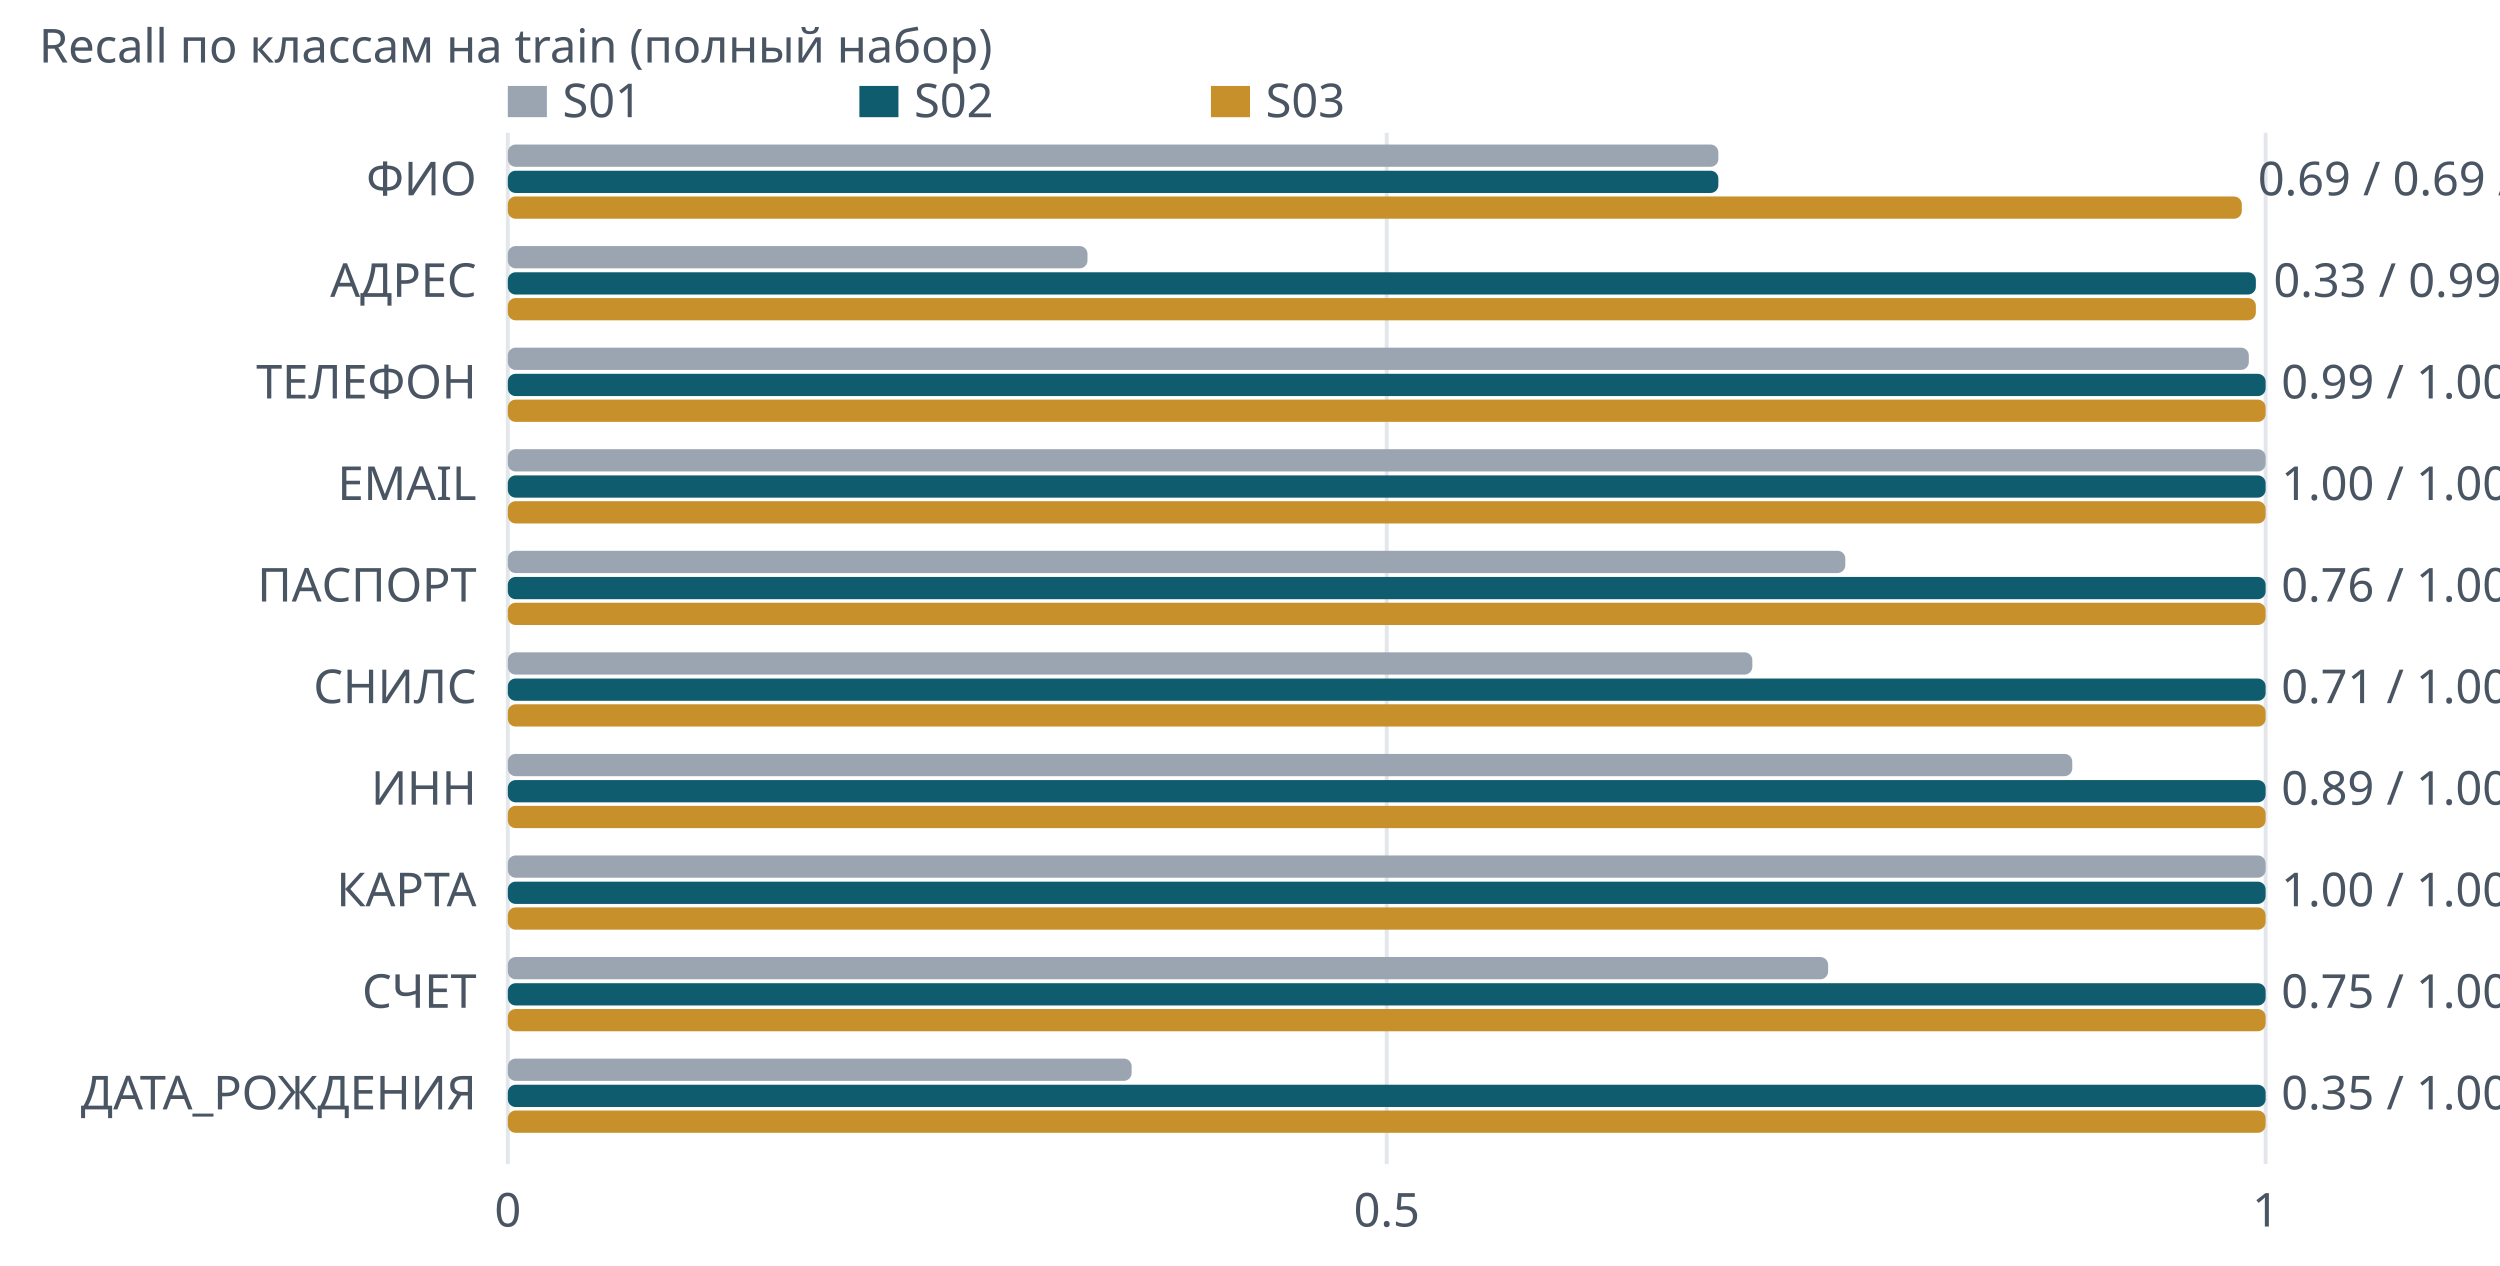
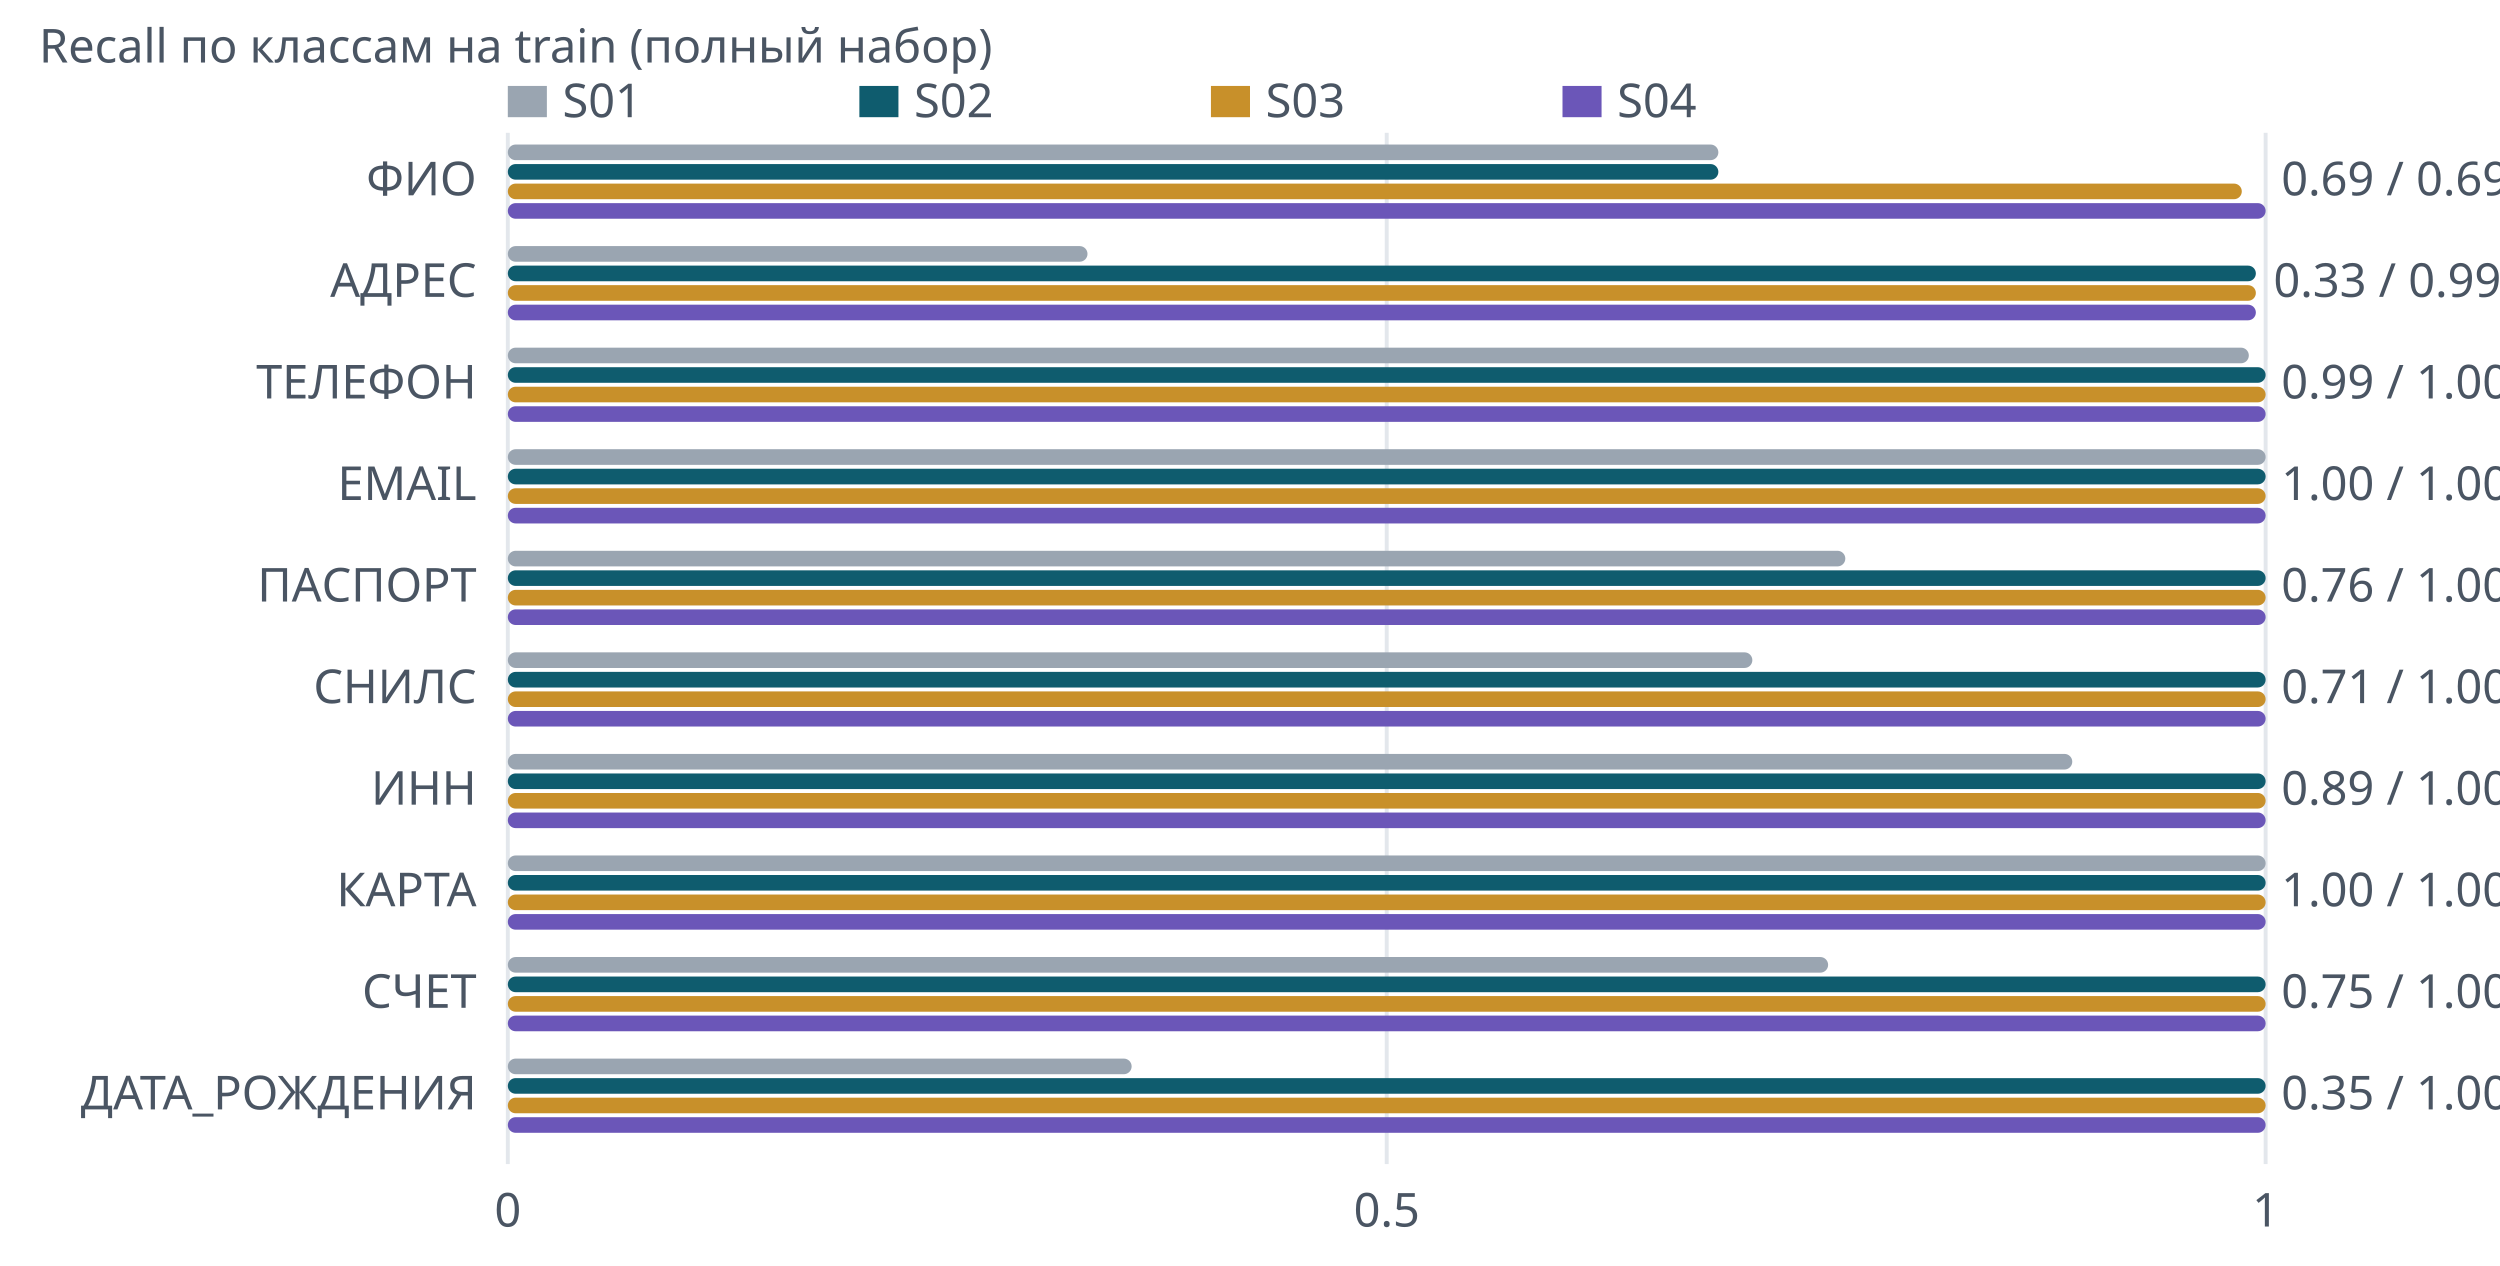
<svg xmlns="http://www.w3.org/2000/svg" viewBox="0 0 640 324" role="img" aria-label="recall по классам">
  <style>text{font:12px system-ui,sans-serif;fill:#4a5563}.g{stroke:#e3e7ec}</style>
  <text x="10" y="16" font-weight="600">Recall по классам на train (полный набор)</text>
  <rect x="130" y="22" width="10" height="8" fill="#9aa5b1" />
  <text x="144" y="30">S01</text>
  <rect x="220" y="22" width="10" height="8" fill="#0f5c6e" />
  <text x="234" y="30">S02</text>
  <rect x="310" y="22" width="10" height="8" fill="#c8902a" />
  <text x="324" y="30">S03</text>
+   <rect x="400" y="22" width="10" height="8" fill="#6b56b8" />
+   <text x="414" y="30">S04</text>
  <line class="g" x1="130" x2="130" y1="34" y2="298" />
  <text x="130" y="314" text-anchor="middle">0</text>
  <line class="g" x1="355" x2="355" y1="34" y2="298" />
  <text x="355" y="314" text-anchor="middle">0.5</text>
  <line class="g" x1="580" x2="580" y1="34" y2="298" />
  <text x="580" y="314" text-anchor="middle">1</text>
  <text x="122" y="50.0" text-anchor="end">ФИО</text>
-   <rect x="130" y="37.0" width="309.9" height="5.7" rx="2" fill="#9aa5b1" />
-   <rect x="130" y="43.7" width="309.9" height="5.7" rx="2" fill="#0f5c6e" />
-   <rect x="130" y="50.3" width="443.9" height="5.7" rx="2" fill="#c8902a" />
-   <text x="578" y="50.0">0.69 / 0.69 / 0.99</text>
+   <rect x="130" y="37.0" width="309.9" height="4.0" rx="2" fill="#9aa5b1" />
+   <rect x="130" y="42.0" width="309.9" height="4.0" rx="2" fill="#0f5c6e" />
+   <rect x="130" y="47.0" width="443.9" height="4.0" rx="2" fill="#c8902a" />
+   <rect x="130" y="52.0" width="450.0" height="4.0" rx="2" fill="#6b56b8" />
+   <text x="584" y="50.0">0.69 / 0.69 / 0.99 / 1.00</text>
  <text x="122" y="76.0" text-anchor="end">АДРЕС</text>
-   <rect x="130" y="63.0" width="148.4" height="5.7" rx="2" fill="#9aa5b1" />
-   <rect x="130" y="69.7" width="447.5" height="5.7" rx="2" fill="#0f5c6e" />
-   <rect x="130" y="76.3" width="447.5" height="5.7" rx="2" fill="#c8902a" />
-   <text x="582" y="76.0">0.33 / 0.99 / 0.99</text>
+   <rect x="130" y="63.0" width="148.4" height="4.0" rx="2" fill="#9aa5b1" />
+   <rect x="130" y="68.0" width="447.5" height="4.0" rx="2" fill="#0f5c6e" />
+   <rect x="130" y="73.0" width="447.5" height="4.0" rx="2" fill="#c8902a" />
+   <rect x="130" y="78.0" width="447.5" height="4.0" rx="2" fill="#6b56b8" />
+   <text x="582" y="76.0">0.33 / 0.99 / 0.99 / 0.99</text>
  <text x="122" y="102.0" text-anchor="end">ТЕЛЕФОН</text>
-   <rect x="130" y="89.0" width="445.7" height="5.7" rx="2" fill="#9aa5b1" />
-   <rect x="130" y="95.7" width="450.0" height="5.7" rx="2" fill="#0f5c6e" />
-   <rect x="130" y="102.3" width="450.0" height="5.7" rx="2" fill="#c8902a" />
-   <text x="584" y="102.0">0.99 / 1.00 / 1.00</text>
+   <rect x="130" y="89.0" width="445.7" height="4.0" rx="2" fill="#9aa5b1" />
+   <rect x="130" y="94.0" width="450.0" height="4.0" rx="2" fill="#0f5c6e" />
+   <rect x="130" y="99.0" width="450.0" height="4.0" rx="2" fill="#c8902a" />
+   <rect x="130" y="104.0" width="450.0" height="4.0" rx="2" fill="#6b56b8" />
+   <text x="584" y="102.0">0.99 / 1.00 / 1.00 / 1.00</text>
  <text x="122" y="128.0" text-anchor="end">EMAIL</text>
-   <rect x="130" y="115.0" width="450.0" height="5.7" rx="2" fill="#9aa5b1" />
-   <rect x="130" y="121.7" width="450.0" height="5.7" rx="2" fill="#0f5c6e" />
-   <rect x="130" y="128.3" width="450.0" height="5.7" rx="2" fill="#c8902a" />
-   <text x="584" y="128.0">1.00 / 1.00 / 1.00</text>
+   <rect x="130" y="115.0" width="450.0" height="4.0" rx="2" fill="#9aa5b1" />
+   <rect x="130" y="120.0" width="450.0" height="4.0" rx="2" fill="#0f5c6e" />
+   <rect x="130" y="125.0" width="450.0" height="4.0" rx="2" fill="#c8902a" />
+   <rect x="130" y="130.0" width="450.0" height="4.0" rx="2" fill="#6b56b8" />
+   <text x="584" y="128.0">1.00 / 1.00 / 1.00 / 1.00</text>
  <text x="122" y="154.0" text-anchor="end">ПАСПОРТ</text>
-   <rect x="130" y="141.0" width="342.4" height="5.7" rx="2" fill="#9aa5b1" />
-   <rect x="130" y="147.7" width="450.0" height="5.7" rx="2" fill="#0f5c6e" />
-   <rect x="130" y="154.3" width="450.0" height="5.7" rx="2" fill="#c8902a" />
-   <text x="584" y="154.0">0.76 / 1.00 / 1.00</text>
+   <rect x="130" y="141.0" width="342.4" height="4.0" rx="2" fill="#9aa5b1" />
+   <rect x="130" y="146.0" width="450.0" height="4.0" rx="2" fill="#0f5c6e" />
+   <rect x="130" y="151.0" width="450.0" height="4.0" rx="2" fill="#c8902a" />
+   <rect x="130" y="156.0" width="450.0" height="4.0" rx="2" fill="#6b56b8" />
+   <text x="584" y="154.0">0.76 / 1.00 / 1.00 / 1.00</text>
  <text x="122" y="180.0" text-anchor="end">СНИЛС</text>
-   <rect x="130" y="167.0" width="318.6" height="5.7" rx="2" fill="#9aa5b1" />
-   <rect x="130" y="173.7" width="450.0" height="5.7" rx="2" fill="#0f5c6e" />
-   <rect x="130" y="180.3" width="450.0" height="5.7" rx="2" fill="#c8902a" />
-   <text x="584" y="180.0">0.71 / 1.00 / 1.00</text>
+   <rect x="130" y="167.0" width="318.6" height="4.0" rx="2" fill="#9aa5b1" />
+   <rect x="130" y="172.0" width="450.0" height="4.0" rx="2" fill="#0f5c6e" />
+   <rect x="130" y="177.0" width="450.0" height="4.0" rx="2" fill="#c8902a" />
+   <rect x="130" y="182.0" width="450.0" height="4.0" rx="2" fill="#6b56b8" />
+   <text x="584" y="180.0">0.71 / 1.00 / 1.00 / 1.00</text>
  <text x="122" y="206.0" text-anchor="end">ИНН</text>
-   <rect x="130" y="193.0" width="400.5" height="5.7" rx="2" fill="#9aa5b1" />
-   <rect x="130" y="199.7" width="450.0" height="5.7" rx="2" fill="#0f5c6e" />
-   <rect x="130" y="206.3" width="450.0" height="5.7" rx="2" fill="#c8902a" />
-   <text x="584" y="206.0">0.89 / 1.00 / 1.00</text>
+   <rect x="130" y="193.0" width="400.5" height="4.0" rx="2" fill="#9aa5b1" />
+   <rect x="130" y="198.0" width="450.0" height="4.0" rx="2" fill="#0f5c6e" />
+   <rect x="130" y="203.0" width="450.0" height="4.0" rx="2" fill="#c8902a" />
+   <rect x="130" y="208.0" width="450.0" height="4.0" rx="2" fill="#6b56b8" />
+   <text x="584" y="206.0">0.89 / 1.00 / 1.00 / 1.00</text>
  <text x="122" y="232.0" text-anchor="end">КАРТА</text>
-   <rect x="130" y="219.0" width="450.0" height="5.7" rx="2" fill="#9aa5b1" />
-   <rect x="130" y="225.7" width="450.0" height="5.7" rx="2" fill="#0f5c6e" />
-   <rect x="130" y="232.3" width="450.0" height="5.7" rx="2" fill="#c8902a" />
-   <text x="584" y="232.0">1.00 / 1.00 / 1.00</text>
+   <rect x="130" y="219.0" width="450.0" height="4.0" rx="2" fill="#9aa5b1" />
+   <rect x="130" y="224.0" width="450.0" height="4.0" rx="2" fill="#0f5c6e" />
+   <rect x="130" y="229.0" width="450.0" height="4.0" rx="2" fill="#c8902a" />
+   <rect x="130" y="234.0" width="450.0" height="4.0" rx="2" fill="#6b56b8" />
+   <text x="584" y="232.0">1.00 / 1.00 / 1.00 / 1.00</text>
  <text x="122" y="258.0" text-anchor="end">СЧЕТ</text>
-   <rect x="130" y="245.0" width="338.0" height="5.7" rx="2" fill="#9aa5b1" />
-   <rect x="130" y="251.7" width="450.0" height="5.7" rx="2" fill="#0f5c6e" />
-   <rect x="130" y="258.3" width="450.0" height="5.7" rx="2" fill="#c8902a" />
-   <text x="584" y="258.0">0.75 / 1.00 / 1.00</text>
+   <rect x="130" y="245.0" width="338.0" height="4.0" rx="2" fill="#9aa5b1" />
+   <rect x="130" y="250.0" width="450.0" height="4.0" rx="2" fill="#0f5c6e" />
+   <rect x="130" y="255.0" width="450.0" height="4.0" rx="2" fill="#c8902a" />
+   <rect x="130" y="260.0" width="450.0" height="4.0" rx="2" fill="#6b56b8" />
+   <text x="584" y="258.0">0.75 / 1.00 / 1.00 / 1.00</text>
  <text x="122" y="284.0" text-anchor="end">ДАТА_РОЖДЕНИЯ</text>
-   <rect x="130" y="271.0" width="159.7" height="5.7" rx="2" fill="#9aa5b1" />
-   <rect x="130" y="277.7" width="450.0" height="5.7" rx="2" fill="#0f5c6e" />
-   <rect x="130" y="284.3" width="450.0" height="5.7" rx="2" fill="#c8902a" />
-   <text x="584" y="284.0">0.35 / 1.00 / 1.00</text>
+   <rect x="130" y="271.0" width="159.7" height="4.0" rx="2" fill="#9aa5b1" />
+   <rect x="130" y="276.0" width="450.0" height="4.0" rx="2" fill="#0f5c6e" />
+   <rect x="130" y="281.0" width="450.0" height="4.0" rx="2" fill="#c8902a" />
+   <rect x="130" y="286.0" width="450.0" height="4.0" rx="2" fill="#6b56b8" />
+   <text x="584" y="284.0">0.35 / 1.00 / 1.00 / 1.00</text>
</svg>
